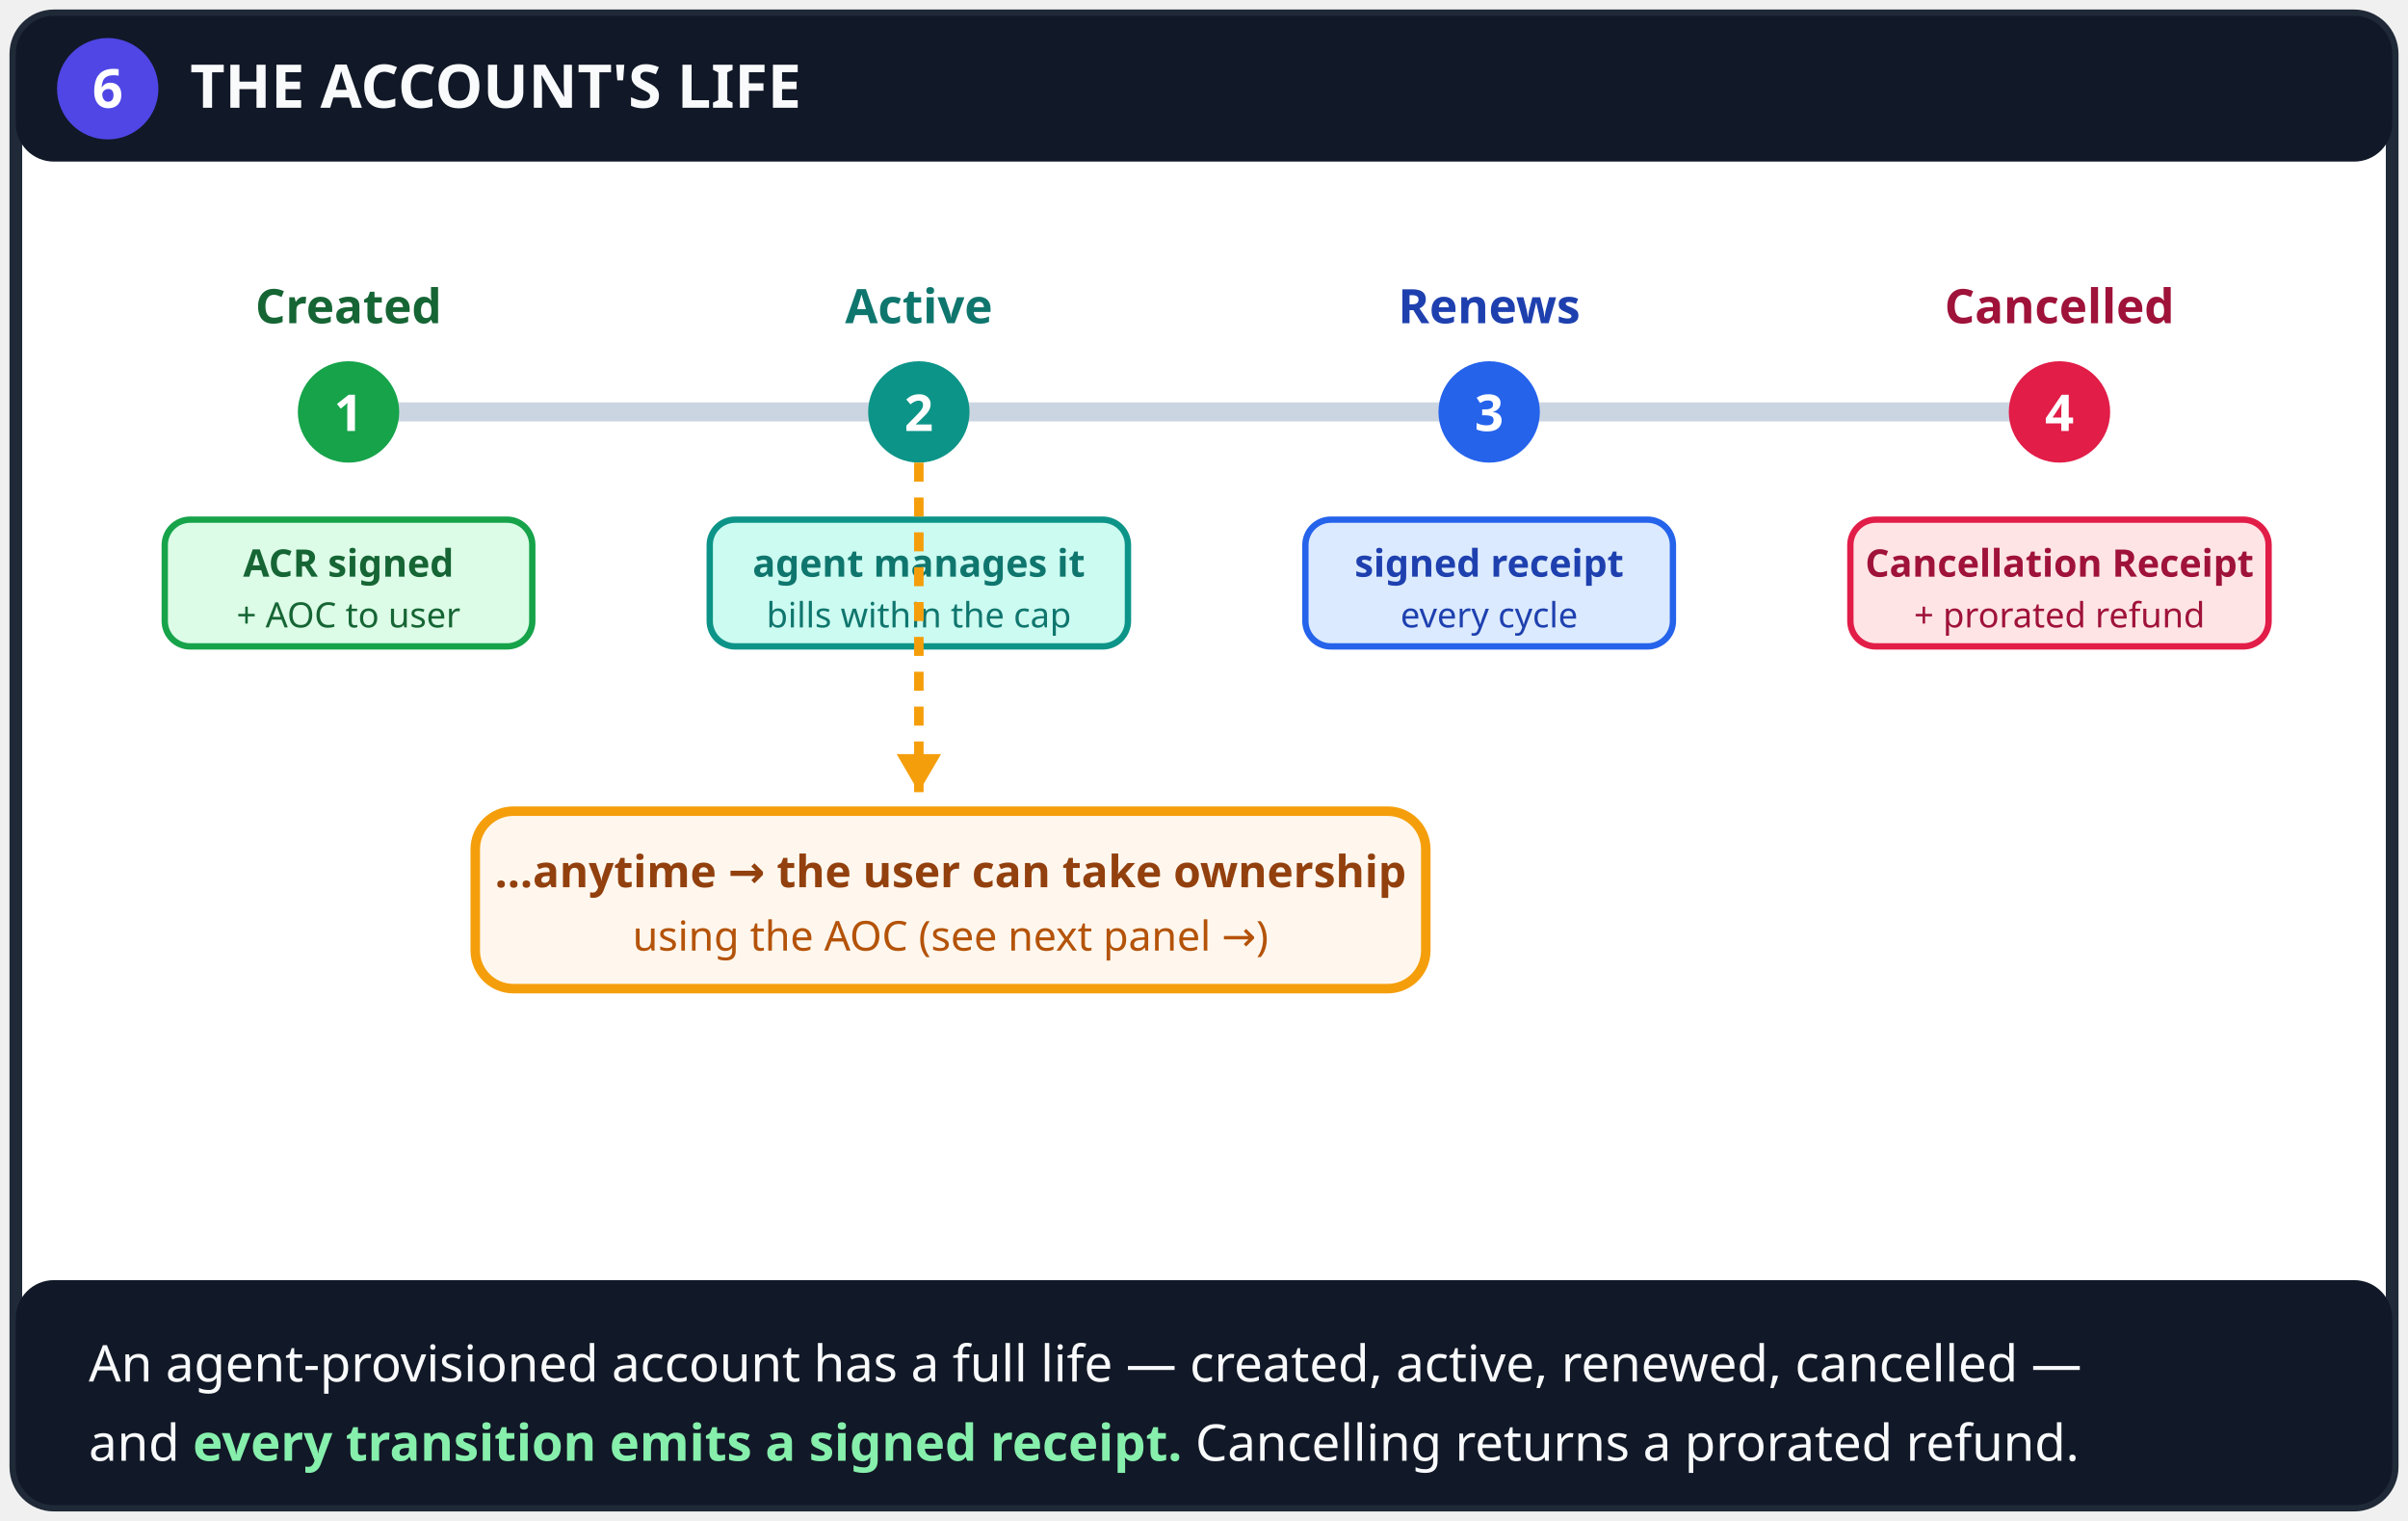
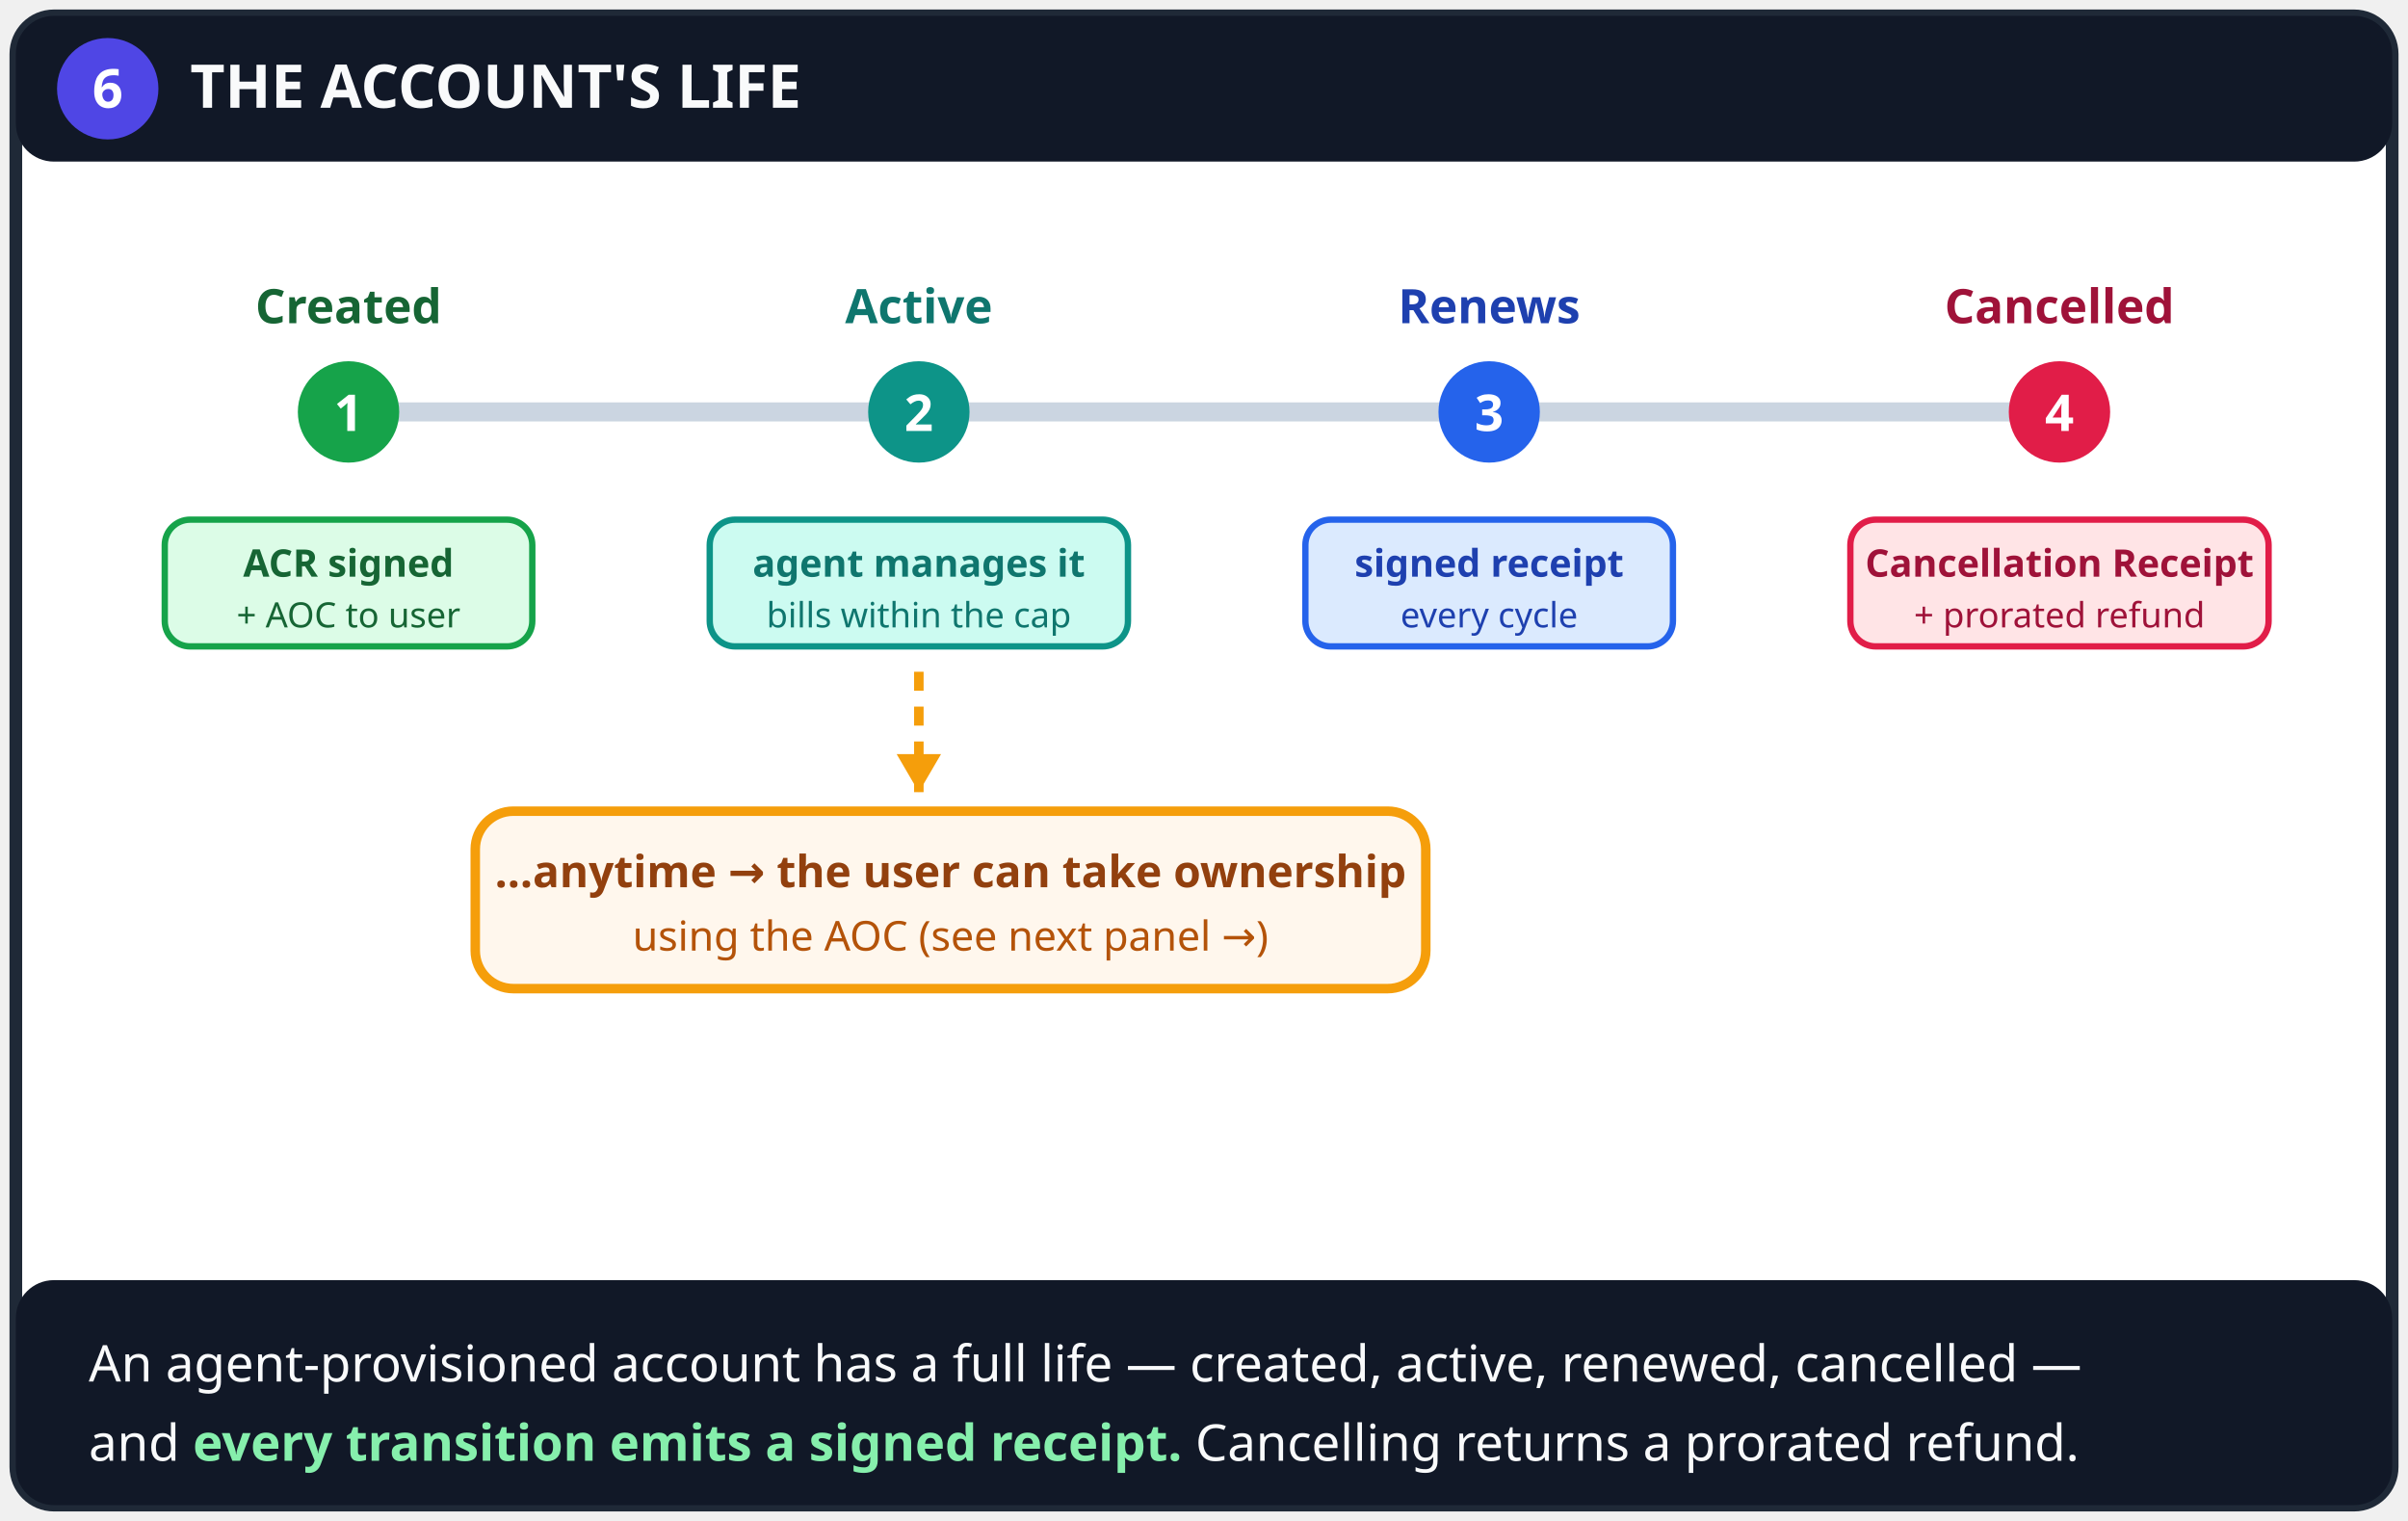
<svg xmlns="http://www.w3.org/2000/svg" viewBox="0 0 760 480" font-family="'Trebuchet MS', Verdana, sans-serif">
  <rect x="5" y="5" width="750" height="470" rx="12" fill="#ffffff" stroke="#1f2937" stroke-width="4" />
  <rect x="5" y="5" width="750" height="46" rx="12" fill="#111827" />
  <circle cx="34" cy="28" r="16" fill="#4f46e5" />
  <text x="34" y="34" text-anchor="middle" fill="#fff" font-size="17" font-weight="bold">6</text>
  <text x="60" y="34" fill="#f9fafb" font-size="19" font-weight="bold">THE ACCOUNT'S LIFE</text>
  <line x1="110" y1="130" x2="650" y2="130" stroke="#cbd5e1" stroke-width="6" stroke-linecap="round" />
  <g transform="translate(110,130)">
    <circle r="16" fill="#16a34a" />
    <text x="0" y="6" text-anchor="middle" fill="#fff" font-size="16" font-weight="bold">1</text>
    <text x="0" y="-28" text-anchor="middle" fill="#166534" font-size="15" font-weight="bold">Created</text>
    <rect x="-58" y="34" width="116" height="40" rx="8" fill="#dcfce7" stroke="#16a34a" stroke-width="2" />
    <text x="0" y="52" text-anchor="middle" fill="#166534" font-size="12" font-weight="bold">ACR signed</text>
    <text x="0" y="68" text-anchor="middle" fill="#166534" font-size="11">+ AOC to user</text>
  </g>
  <g transform="translate(290,130)">
    <circle r="16" fill="#0d9488" />
    <text x="0" y="6" text-anchor="middle" fill="#fff" font-size="16" font-weight="bold">2</text>
    <text x="0" y="-28" text-anchor="middle" fill="#0f766e" font-size="15" font-weight="bold">Active</text>
    <rect x="-66" y="34" width="132" height="40" rx="8" fill="#ccfbf1" stroke="#0d9488" stroke-width="2" />
    <text x="0" y="52" text-anchor="middle" fill="#0f766e" font-size="12" font-weight="bold">agent manages it</text>
    <text x="0" y="68" text-anchor="middle" fill="#0f766e" font-size="11">bills within the cap</text>
  </g>
  <g transform="translate(470,130)">
    <circle r="16" fill="#2563eb" />
    <text x="0" y="6" text-anchor="middle" fill="#fff" font-size="16" font-weight="bold">3</text>
    <text x="0" y="-28" text-anchor="middle" fill="#1e40af" font-size="15" font-weight="bold">Renews</text>
    <rect x="-58" y="34" width="116" height="40" rx="8" fill="#dbeafe" stroke="#2563eb" stroke-width="2" />
    <text x="0" y="52" text-anchor="middle" fill="#1e40af" font-size="12" font-weight="bold">signed receipt</text>
    <text x="0" y="68" text-anchor="middle" fill="#1e40af" font-size="11">every cycle</text>
  </g>
  <g transform="translate(650,130)">
    <circle r="16" fill="#e11d48" />
    <text x="0" y="6" text-anchor="middle" fill="#fff" font-size="16" font-weight="bold">4</text>
    <text x="0" y="-28" text-anchor="middle" fill="#9f1239" font-size="15" font-weight="bold">Cancelled</text>
    <rect x="-66" y="34" width="132" height="40" rx="8" fill="#ffe4e6" stroke="#e11d48" stroke-width="2" />
    <text x="0" y="52" text-anchor="middle" fill="#9f1239" font-size="12" font-weight="bold">Cancellation Receipt</text>
    <text x="0" y="68" text-anchor="middle" fill="#9f1239" font-size="11">+ prorated refund</text>
  </g>
-   <line x1="290" y1="146" x2="290" y2="250" stroke="#f59e0b" stroke-width="3" stroke-dasharray="6 5" />
+   <line x1="290" y1="212" x2="290" y2="250" stroke="#f59e0b" stroke-width="3" stroke-dasharray="6 5" />
  <polygon points="290,250 283,238 297,238" fill="#f59e0b" />
  <g transform="translate(150,256)">
    <rect x="0" y="0" width="300" height="56" rx="12" fill="#fff7ed" stroke="#f59e0b" stroke-width="3" />
    <text x="150" y="24" text-anchor="middle" fill="#92400e" font-size="14" font-weight="bold">…anytime → the user can take ownership</text>
    <text x="150" y="44" text-anchor="middle" fill="#b45309" font-size="13">using the AOC  (see next panel →)</text>
  </g>
  <rect x="5" y="404" width="750" height="71" rx="12" fill="#111827" />
  <text x="28" y="436" fill="#f9fafb" font-size="16">An agent-provisioned account has a full life — created, active, renewed, cancelled —</text>
  <text x="28" y="461" fill="#f9fafb" font-size="16">and <tspan font-weight="bold" fill="#86efac">every transition emits a signed receipt.</tspan> Cancelling returns a prorated refund.</text>
</svg>
